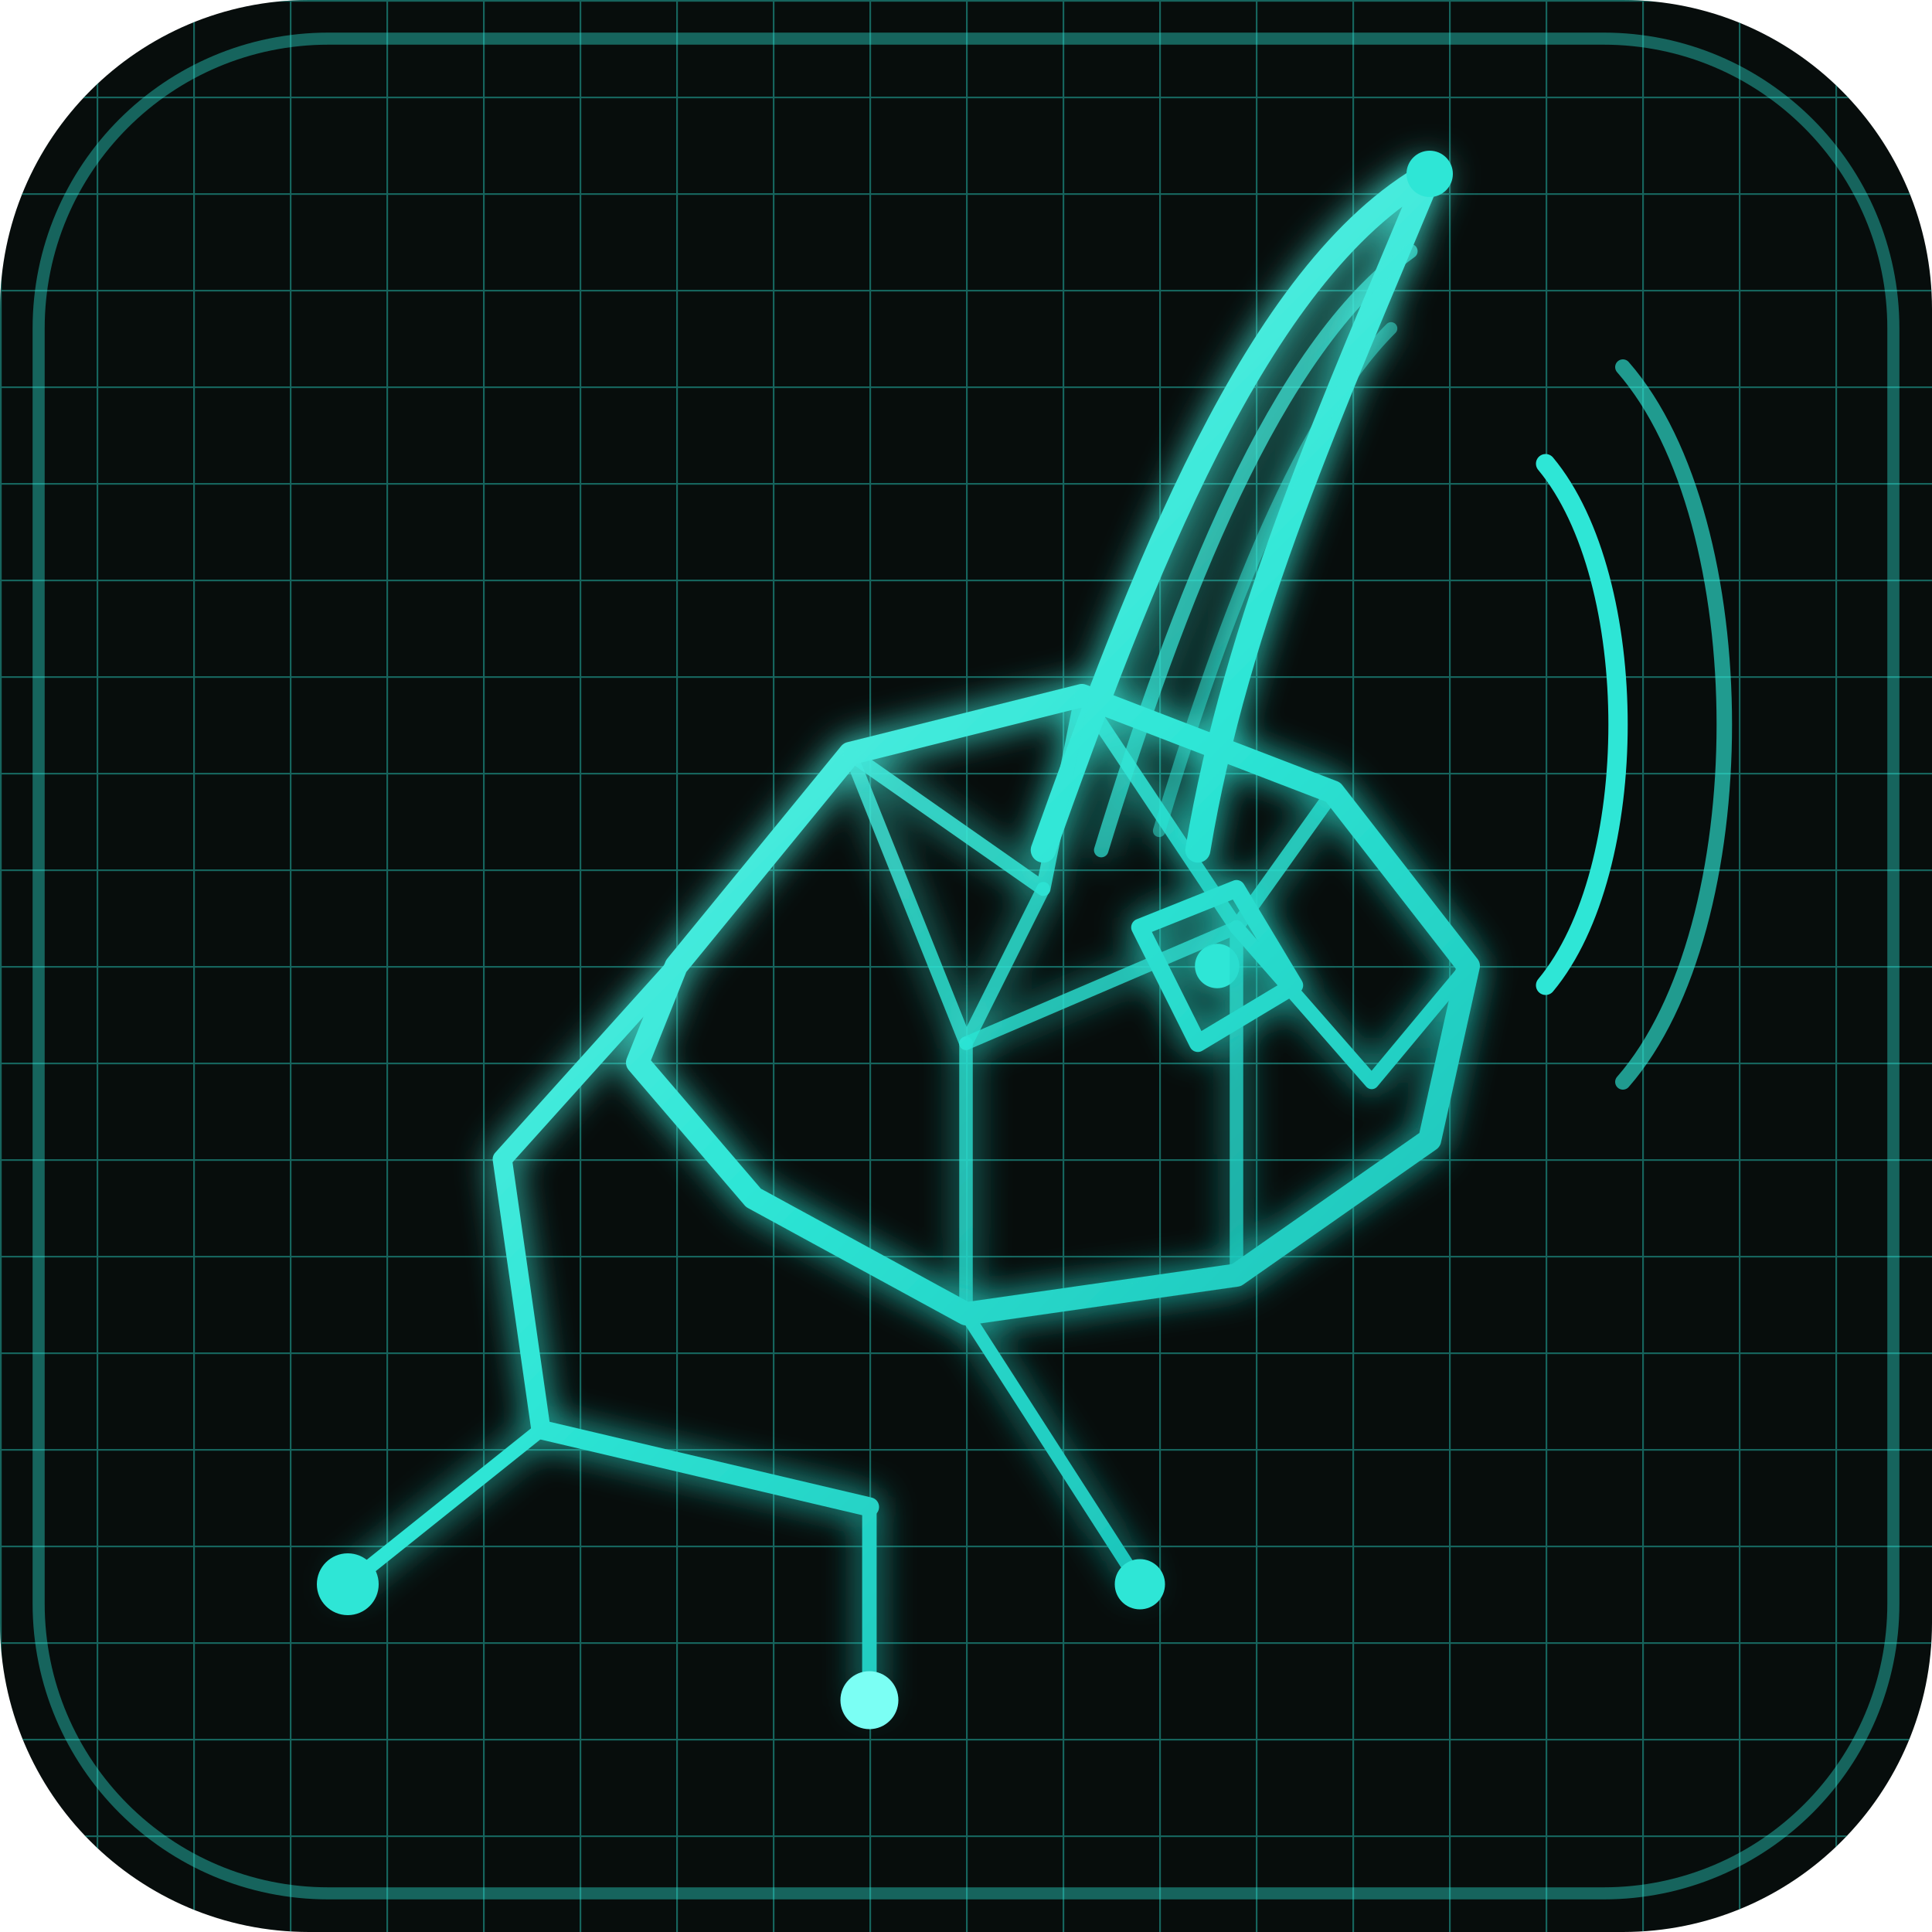
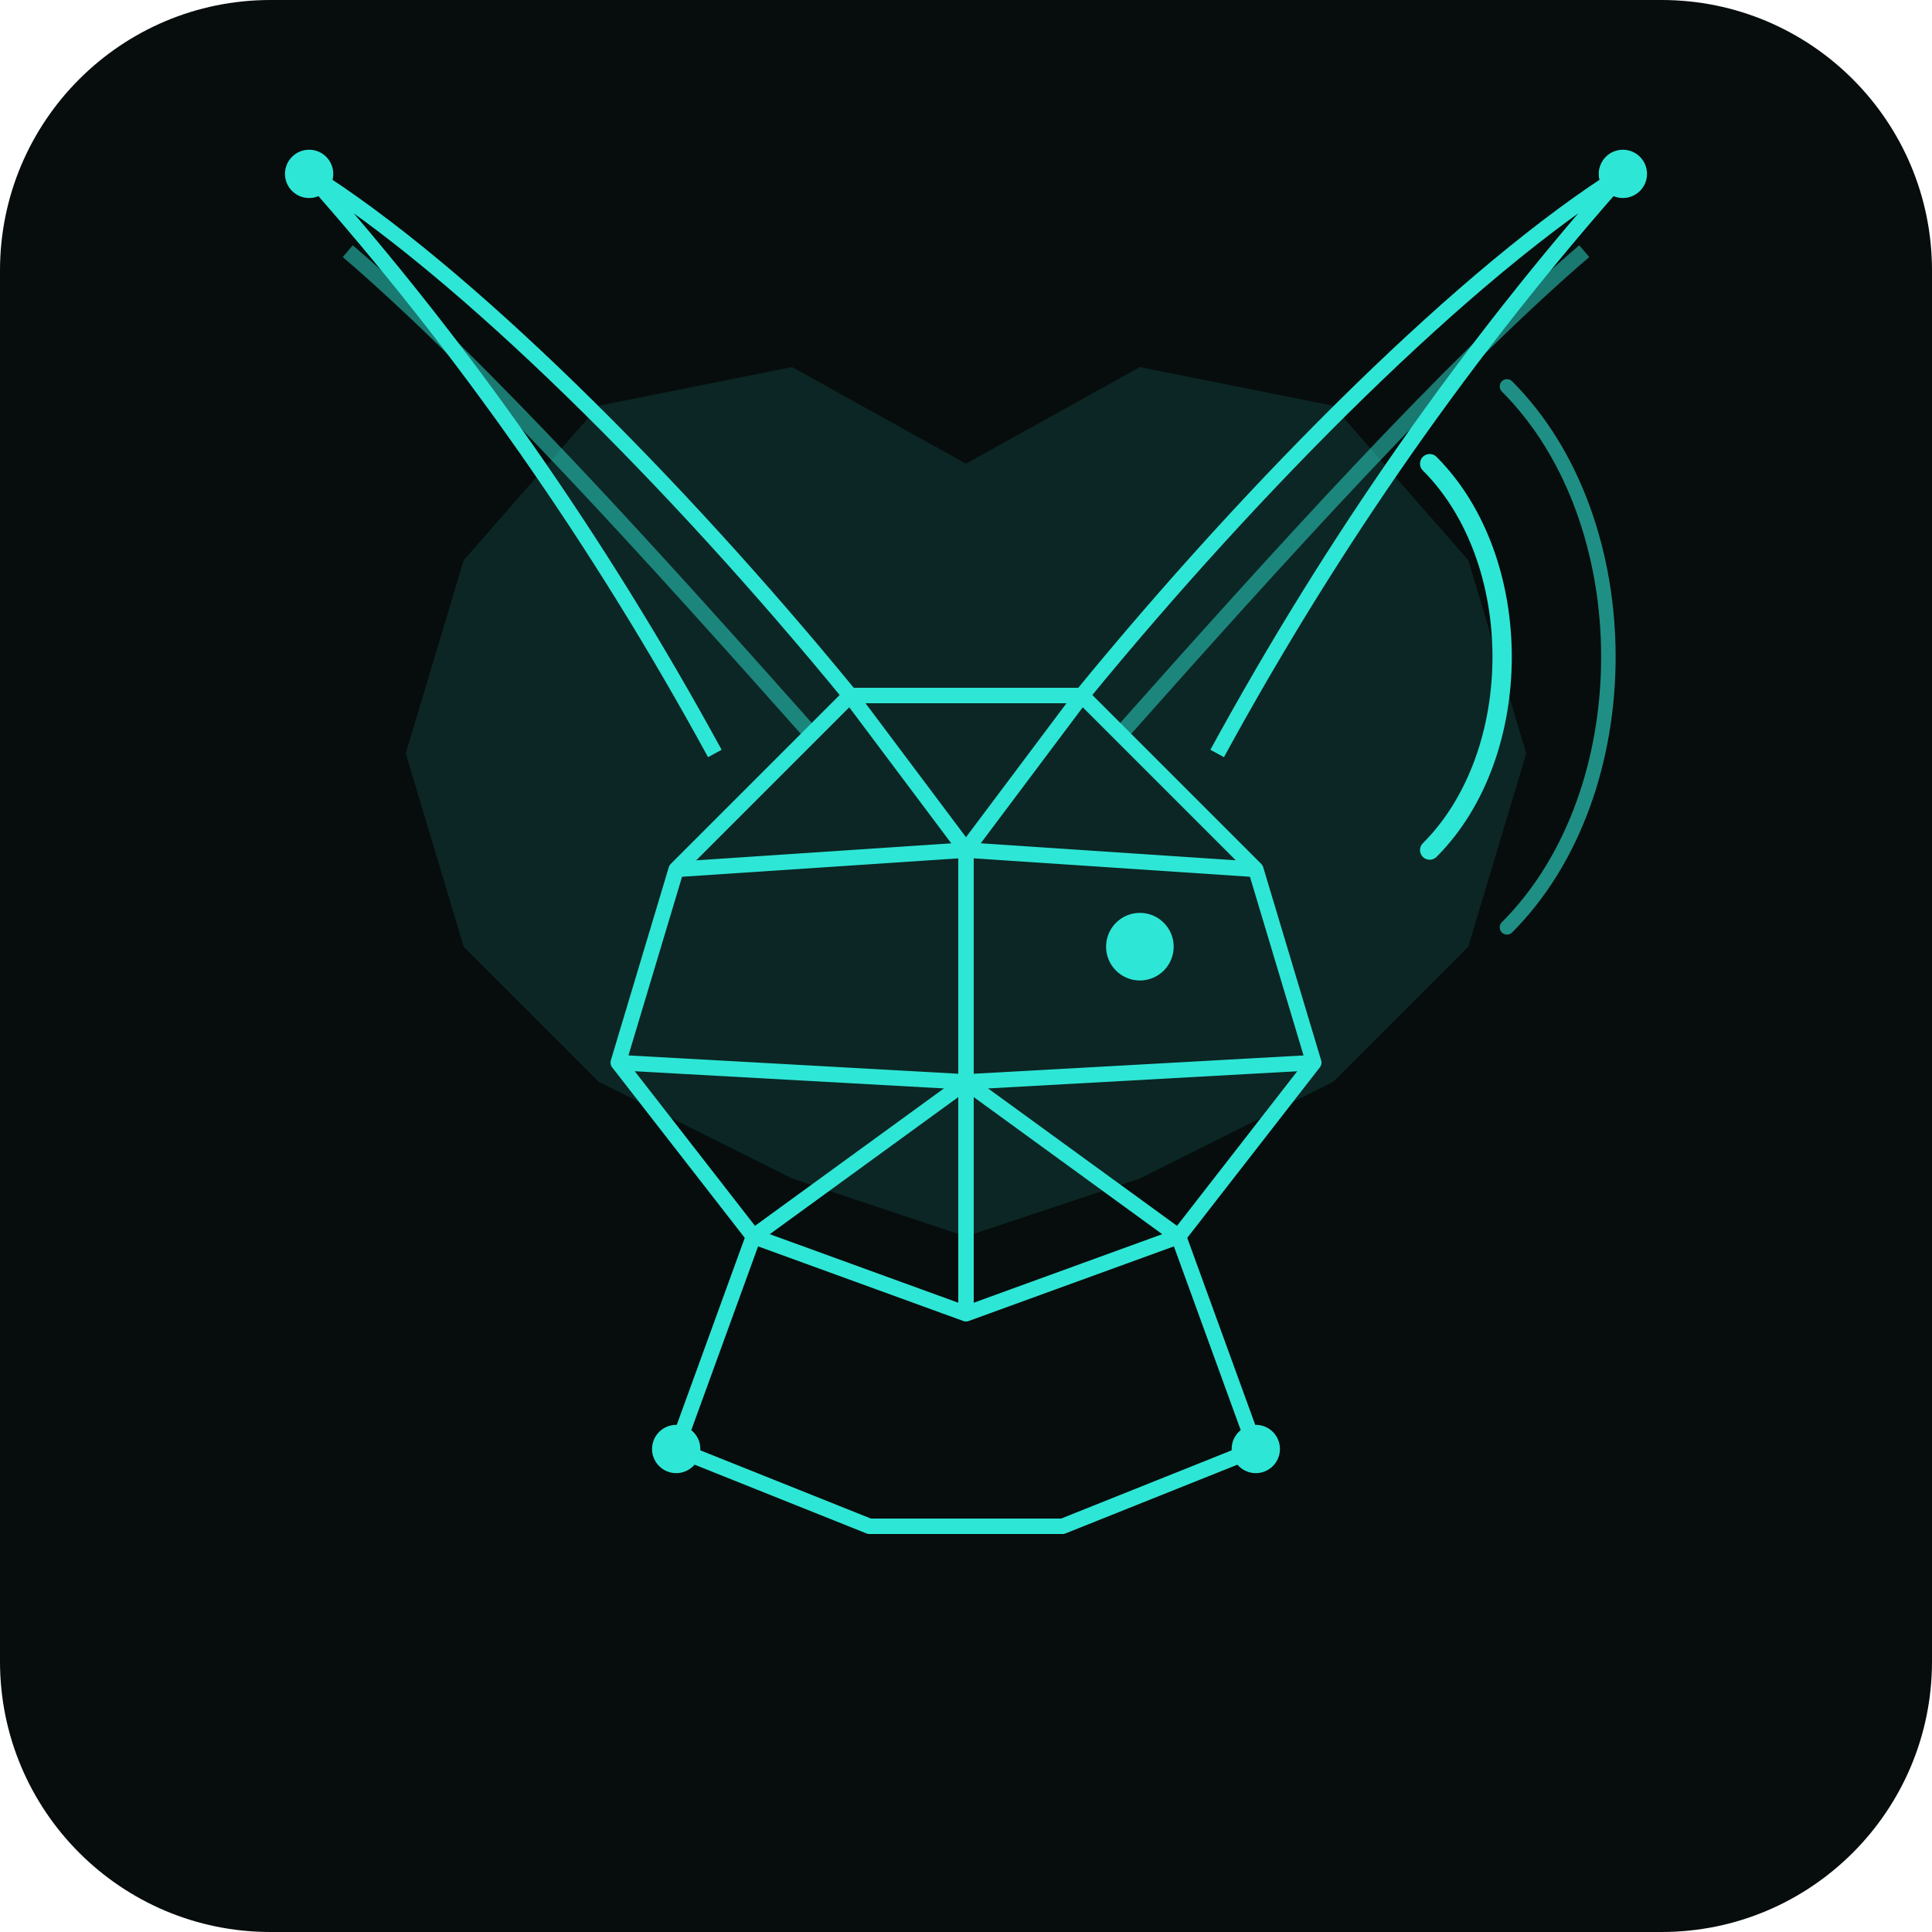
- <svg xmlns="http://www.w3.org/2000/svg" viewBox="0 0 200 200" fill="none" role="img" aria-label="Ibex.tech">
-   <defs>
-     <linearGradient id="c" x1="20" y1="20" x2="180" y2="180" gradientUnits="userSpaceOnUse">
-       <stop stop-color="#9afcf3" />
-       <stop offset="0.5" stop-color="#2ee6d6" />
-       <stop offset="1" stop-color="#0ea5a0" />
-     </linearGradient>
-     <filter id="g" x="-40%" y="-40%" width="180%" height="180%">
-       <feGaussianBlur stdDeviation="1.8" result="b" />
-       <feMerge>
-         <feMergeNode in="b" />
-         <feMergeNode in="SourceGraphic" />
-       </feMerge>
-     </filter>
-     <pattern id="grid" width="10" height="10" patternUnits="userSpaceOnUse">
-       <path d="M 10 0 L 0 0 0 10" fill="none" stroke="#2ee6d6" stroke-width="0.35" />
-     </pattern>
-   </defs>
-   <rect width="200" height="200" rx="32" fill="#070d0c" />
-   <rect width="200" height="200" rx="32" fill="url(#grid)" opacity="0.4" />
-   <rect x="4" y="4" width="192" height="192" rx="30" stroke="#2ee6d6" stroke-width="1.25" opacity="0.4" />
-   <g filter="url(#g)" stroke="url(#c)" fill="none" stroke-linejoin="round" stroke-linecap="round">
-     <path stroke-width="2.6" d="M108 88 C118 60, 130 28, 148 18 C138 42, 128 64, 124 88" />
-     <path stroke-width="1.5" opacity="0.7" d="M114 88 C122 62, 132 36, 146 26" />
-     <path stroke-width="1.3" opacity="0.5" d="M120 86 C126 66, 134 44, 144 34" />
-     <path stroke-width="2.4" d="M70 100 L88 78 L112 72 L138 82 L152 100 L148 118 L128 132 L100 136 L78 124 L66 110 Z" />
-     <path stroke-width="1.5" opacity="0.85" d="M88 78 L108 92 L112 72" />
-     <path stroke-width="1.5" opacity="0.85" d="M112 72 L128 96 L138 82" />
-     <path stroke-width="1.4" opacity="0.8" d="M88 78 L100 108 L108 92" />
-     <path stroke-width="1.8" d="M118 96 L128 92 L134 102 L124 108 Z" />
-     <circle cx="126" cy="100" r="2.3" fill="#2ee6d6" stroke="none" />
-     <path stroke-width="1.5" d="M138 82 L152 100 L142 112 L128 96" />
-     <path stroke-width="1.4" opacity="0.8" d="M100 108 L128 96 L128 132" />
-     <path stroke-width="1.4" opacity="0.8" d="M100 108 L100 136 L128 132" />
-     <path stroke-width="2" d="M70 100 L52 120 L56 148 L90 156" />
-     <path stroke-width="1.5" d="M56 148 L36 164" />
-     <path stroke-width="1.5" d="M90 156 L90 176" />
-     <path stroke-width="1.4" d="M100 136 L118 164" />
+ <svg xmlns="http://www.w3.org/2000/svg" viewBox="0 0 200 200" role="img" aria-label="Ibex.tech">
+   <rect width="200" height="200" rx="28" fill="#070d0c" />
+   <g fill="#2ee6d6">
+     <path d="M100 48 L118 38 L138 42 L152 58 L158 78 L152 98 L138 112 L118 122 L100 128 L82 122 L62 112 L48 98 L42 78 L48 58 L62 42 L82 38 Z" opacity="0.12" />
  </g>
-   <circle cx="36" cy="164" r="3.2" fill="#2ee6d6" />
-   <circle cx="90" cy="176" r="3" fill="#7bfff4" />
-   <circle cx="118" cy="164" r="2.6" fill="#2ee6d6" />
-   <circle cx="148" cy="18" r="2.4" fill="#2ee6d6" />
-   <g stroke="#2ee6d6" fill="none" stroke-linecap="round">
-     <path stroke-width="2" d="M160 48 C170 60, 170 90, 160 102" />
-     <path stroke-width="1.6" opacity="0.65" d="M168 38 C182 54, 182 96, 168 112" />
+   <g fill="none" stroke="#2ee6d6" stroke-width="1.6" stroke-linejoin="round">
+     <path d="M88 72 C70 50, 48 28, 32 18 C48 36, 62 56, 74 78" />
+     <path d="M84 76 C68 58, 50 38, 36 26" opacity="0.5" />
+     <path d="M112 72 C130 50, 152 28, 168 18 C152 36, 138 56, 126 78" />
+     <path d="M116 76 C132 58, 150 38, 164 26" opacity="0.5" />
+     <path d="M70 90 L88 72 L112 72 L130 90 L136 110 L122 128 L100 136 L78 128 L64 110 Z" />
+     <path d="M88 72 L100 88 L112 72" />
+     <path d="M70 90 L100 88 L130 90" />
+     <path d="M100 88 L100 136" />
+     <path d="M78 128 L100 112 L122 128" />
+     <path d="M64 110 L100 112 L136 110" />
+     <circle cx="118" cy="98" r="3.5" fill="#2ee6d6" stroke="none" />
+     <path d="M78 128 L70 150 L90 158 L110 158 L130 150 L122 128" />
+     <circle cx="32" cy="18" r="2.5" fill="#2ee6d6" stroke="none" />
+     <circle cx="168" cy="18" r="2.5" fill="#2ee6d6" stroke="none" />
+     <circle cx="70" cy="150" r="2.5" fill="#2ee6d6" stroke="none" />
+     <circle cx="130" cy="150" r="2.5" fill="#2ee6d6" stroke="none" />
+   </g>
+   <g fill="none" stroke="#2ee6d6" stroke-linecap="round">
+     <path stroke-width="2" d="M148 48 C158 58, 158 78, 148 88" />
+     <path stroke-width="1.5" opacity="0.6" d="M156 40 C170 54, 170 82, 156 96" />
  </g>
</svg>
